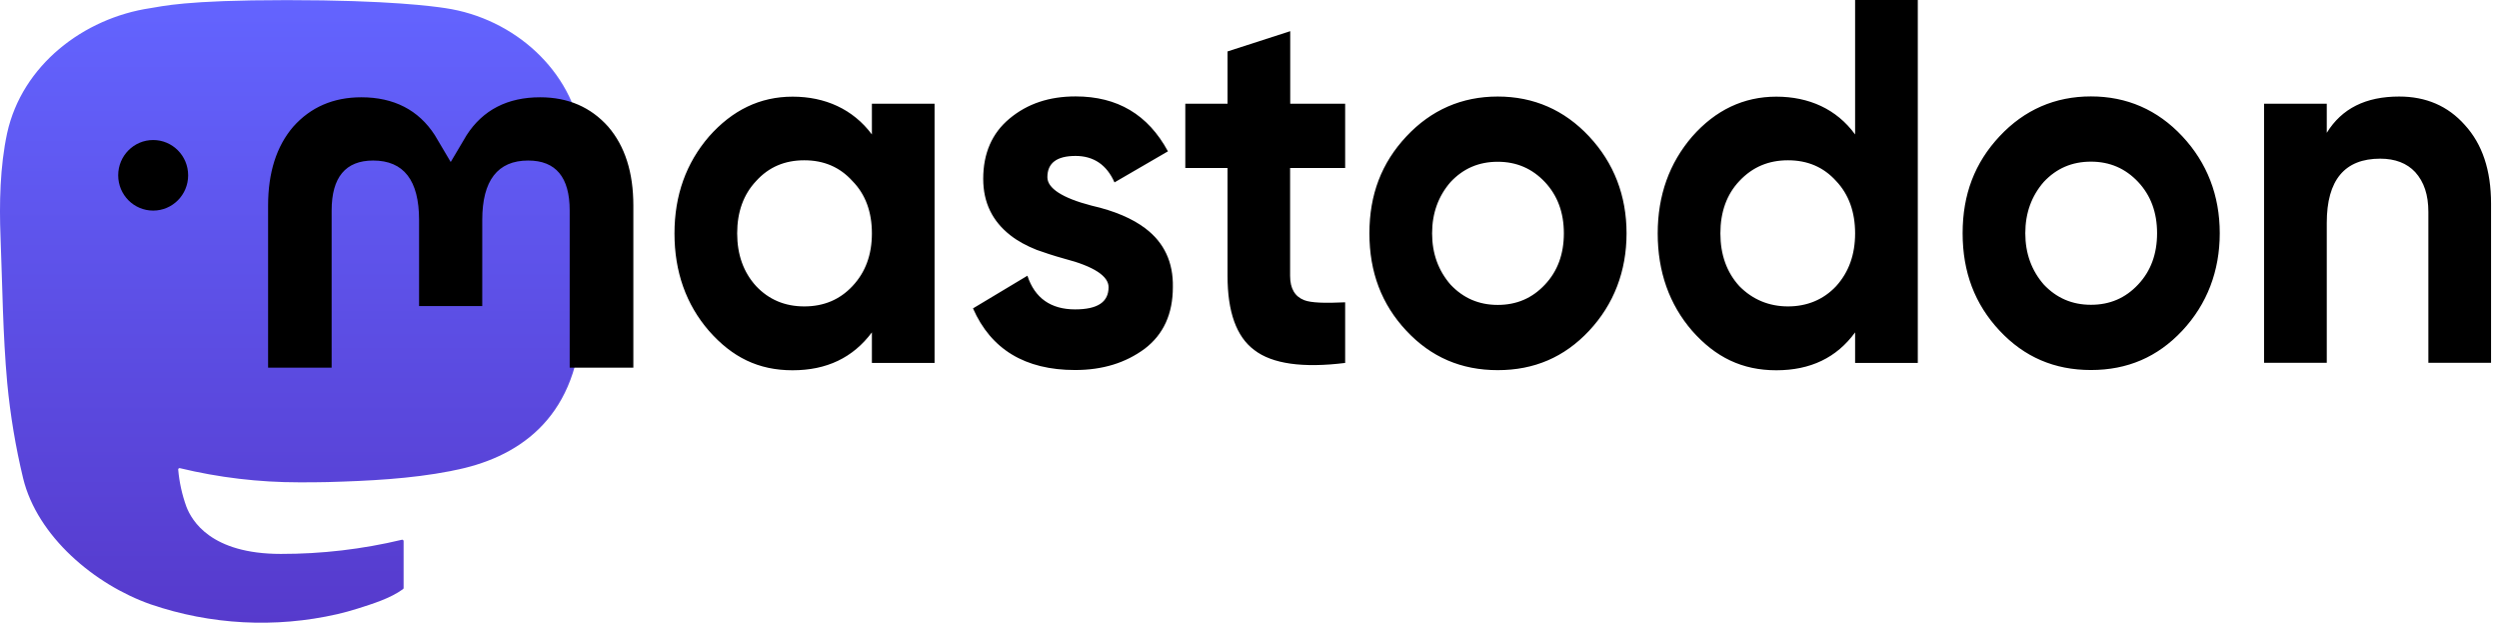
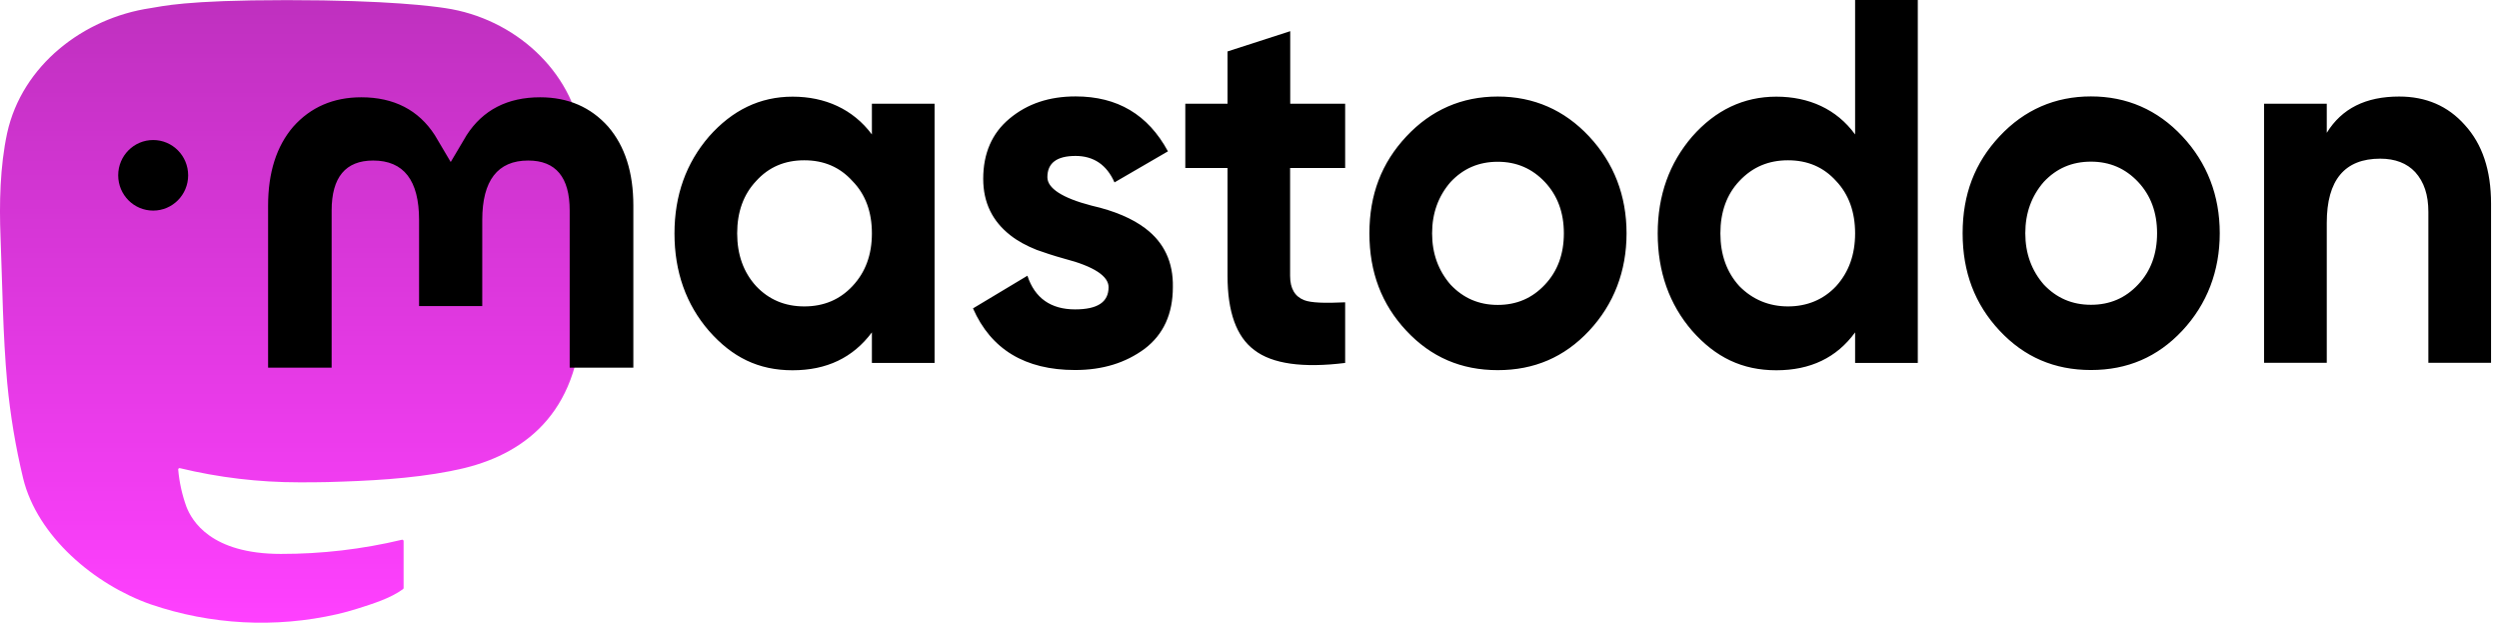
<svg xmlns="http://www.w3.org/2000/svg" xmlns:xlink="http://www.w3.org/1999/xlink" width="261" height="66" viewBox="0 0 261 66" fill="none">
  <symbol id="logo-symbol-wordmark">
    <path d="M60.754 14.403C59.814 7.419 53.727 1.916 46.512 0.849C45.294 0.669 40.682 0.013 29.997 0.013H29.918C19.23 0.013 16.937 0.669 15.72 0.849C8.705 1.886 2.299 6.832 0.745 13.898C-0.003 17.378 -0.083 21.237 0.056 24.776C0.254 29.851 0.293 34.918 0.753 39.973C1.072 43.331 1.628 46.661 2.417 49.941C3.894 55.997 9.875 61.037 15.734 63.093C22.008 65.237 28.754 65.593 35.218 64.121C35.929 63.956 36.632 63.764 37.325 63.545C38.897 63.046 40.738 62.487 42.091 61.507C42.11 61.493 42.125 61.475 42.136 61.455C42.147 61.434 42.153 61.412 42.153 61.389V56.49C42.153 56.469 42.148 56.447 42.138 56.428C42.129 56.409 42.115 56.392 42.098 56.379C42.081 56.365 42.061 56.356 42.04 56.351C42.019 56.346 41.997 56.347 41.976 56.351C37.834 57.341 33.59 57.836 29.332 57.829C22.005 57.829 20.034 54.351 19.469 52.904C19.016 51.653 18.727 50.348 18.612 49.022C18.611 49 18.615 48.977 18.624 48.957C18.633 48.937 18.647 48.919 18.664 48.904C18.682 48.89 18.702 48.88 18.724 48.876C18.745 48.871 18.768 48.871 18.79 48.877C22.862 49.859 27.037 50.355 31.227 50.354C32.234 50.354 33.239 50.354 34.246 50.328C38.46 50.209 42.901 49.994 47.047 49.184C47.15 49.164 47.253 49.146 47.342 49.119C53.881 47.864 60.104 43.923 60.736 33.943C60.76 33.55 60.819 29.828 60.819 29.42C60.822 28.035 61.265 19.591 60.754 14.403Z" fill="url(#paint0_linear_89_11)" />
    <path d="M12.344 18.303C12.344 16.267 13.978 14.619 15.997 14.619C18.016 14.619 19.65 16.267 19.65 18.303C19.65 20.34 18.016 21.987 15.997 21.987C13.978 21.987 12.344 20.34 12.344 18.303Z" fill="currentColor" />
    <path d="M66.148 21.468V38.384H59.499V21.974C59.499 18.511 58.058 16.76 55.164 16.76C51.975 16.76 50.367 18.848 50.367 22.96V31.95H43.769V22.96C43.769 18.835 42.174 16.76 38.971 16.76C36.09 16.76 34.637 18.511 34.637 21.974V38.384H28V21.468C28 18.018 28.875 15.268 30.624 13.231C32.437 11.195 34.804 10.157 37.736 10.157C41.132 10.157 43.717 11.48 45.415 14.114L47.074 16.915L48.733 14.114C50.431 11.48 53.004 10.157 56.412 10.157C59.344 10.157 61.711 11.195 63.525 13.231C65.274 15.268 66.148 18.005 66.148 21.468ZM89.03 29.874C90.406 28.409 91.062 26.579 91.062 24.361C91.062 22.143 90.406 20.301 89.03 18.9C87.705 17.434 86.033 16.734 84.001 16.734C81.969 16.734 80.296 17.434 78.972 18.9C77.647 20.301 76.991 22.143 76.991 24.361C76.991 26.579 77.647 28.422 78.972 29.874C80.296 31.275 81.969 31.989 84.001 31.989C86.033 31.989 87.705 31.288 89.03 29.874ZM91.062 10.832H97.609V37.891H91.062V34.7C89.081 37.346 86.342 38.656 82.779 38.656C79.216 38.656 76.477 37.307 74.046 34.544C71.653 31.781 70.444 28.37 70.444 24.374C70.444 20.379 71.666 17.019 74.046 14.256C76.489 11.493 79.383 10.092 82.779 10.092C86.174 10.092 89.081 11.389 91.062 14.036V10.845V10.832ZM119.654 23.868C121.583 25.334 122.548 27.384 122.496 29.978C122.496 32.741 121.532 34.907 119.551 36.412C117.57 37.878 115.178 38.63 112.284 38.63C107.049 38.63 103.499 36.464 101.621 32.196L107.306 28.785C108.065 31.107 109.737 32.3 112.284 32.3C114.625 32.3 115.782 31.548 115.782 29.978C115.782 28.837 114.265 27.812 111.165 27.008C109.995 26.683 109.03 26.359 108.271 26.087C107.204 25.659 106.29 25.166 105.532 24.569C103.654 23.103 102.689 21.157 102.689 18.667C102.689 16.02 103.602 13.906 105.429 12.388C107.306 10.819 109.596 10.066 112.335 10.066C116.709 10.066 119.898 11.96 121.982 15.8L116.4 19.043C115.59 17.201 114.213 16.28 112.335 16.28C110.355 16.28 109.39 17.032 109.39 18.498C109.39 19.64 110.908 20.664 114.008 21.468C116.4 22.013 118.278 22.818 119.641 23.855L119.654 23.868ZM140.477 17.538H134.741V28.798C134.741 30.147 135.255 30.964 136.22 31.34C136.927 31.613 138.355 31.665 140.49 31.561V37.891C136.079 38.436 132.876 37.995 130.998 36.542C129.12 35.141 128.207 32.534 128.207 28.811V17.538H123.795V10.832H128.207V5.37L134.754 3.256V10.832H140.49V17.538H140.477ZM161.352 29.719C162.677 28.318 163.333 26.528 163.333 24.361C163.333 22.195 162.677 20.418 161.352 19.004C160.027 17.603 158.407 16.889 156.426 16.889C154.445 16.889 152.825 17.59 151.5 19.004C150.227 20.47 149.571 22.247 149.571 24.361C149.571 26.476 150.227 28.253 151.5 29.719C152.825 31.12 154.445 31.833 156.426 31.833C158.407 31.833 160.027 31.133 161.352 29.719ZM146.883 34.531C144.297 31.768 143.024 28.422 143.024 24.361C143.024 20.301 144.297 17.006 146.883 14.243C149.468 11.48 152.67 10.079 156.426 10.079C160.182 10.079 163.384 11.48 165.97 14.243C168.555 17.006 169.88 20.418 169.88 24.361C169.88 28.305 168.555 31.768 165.97 34.531C163.384 37.294 160.233 38.643 156.426 38.643C152.619 38.643 149.468 37.294 146.883 34.531ZM191.771 29.874C193.095 28.409 193.751 26.579 193.751 24.361C193.751 22.143 193.095 20.301 191.771 18.9C190.446 17.434 188.774 16.734 186.742 16.734C184.709 16.734 183.037 17.434 181.661 18.9C180.336 20.301 179.68 22.143 179.68 24.361C179.68 26.579 180.336 28.422 181.661 29.874C183.037 31.275 184.761 31.989 186.742 31.989C188.722 31.989 190.446 31.288 191.771 29.874ZM193.751 0H200.298V37.891H193.751V34.7C191.822 37.346 189.082 38.656 185.52 38.656C181.957 38.656 179.179 37.307 176.735 34.544C174.343 31.781 173.134 28.37 173.134 24.374C173.134 20.379 174.356 17.019 176.735 14.256C179.166 11.493 182.111 10.092 185.52 10.092C188.928 10.092 191.822 11.389 193.751 14.036V0.013V0ZM223.308 29.706C224.633 28.305 225.289 26.515 225.289 24.348C225.289 22.182 224.633 20.405 223.308 18.991C221.983 17.59 220.363 16.877 218.382 16.877C216.401 16.877 214.78 17.577 213.456 18.991C212.182 20.457 211.526 22.234 211.526 24.348C211.526 26.463 212.182 28.24 213.456 29.706C214.78 31.107 216.401 31.82 218.382 31.82C220.363 31.82 221.983 31.12 223.308 29.706ZM208.838 34.518C206.253 31.755 204.98 28.409 204.98 24.348C204.98 20.288 206.253 16.993 208.838 14.23C211.424 11.467 214.626 10.066 218.382 10.066C222.137 10.066 225.34 11.467 227.925 14.23C230.511 16.993 231.835 20.405 231.835 24.348C231.835 28.292 230.511 31.755 227.925 34.518C225.34 37.281 222.189 38.63 218.382 38.63C214.575 38.63 211.424 37.281 208.838 34.518ZM260.17 21.261V37.878H253.623V22.13C253.623 20.34 253.173 18.991 252.247 17.966C251.385 17.045 250.164 16.565 248.594 16.565C244.89 16.565 243.012 18.783 243.012 23.272V37.878H236.466V10.832H243.012V13.867C244.581 11.325 247.077 10.079 250.575 10.079C253.366 10.079 255.656 11.052 257.431 13.05C259.257 15.047 260.17 17.759 260.17 21.274" fill="currentColor" />
    <defs>
      <linearGradient id="paint0_linear_89_11" x1="30.5" y1="0.013" x2="30.5" y2="65.013" gradientUnits="userSpaceOnUse">
-         <stop stop-color="#6364FF" />
-         <stop offset="1" stop-color="#563ACC" />
+         <stop stop-color="#BF30BF" />
+         <stop offset="1" stop-color="#FF40FF" />
      </linearGradient>
    </defs>
  </symbol>
  <use xlink:href="#logo-symbol-wordmark" />
</svg>
